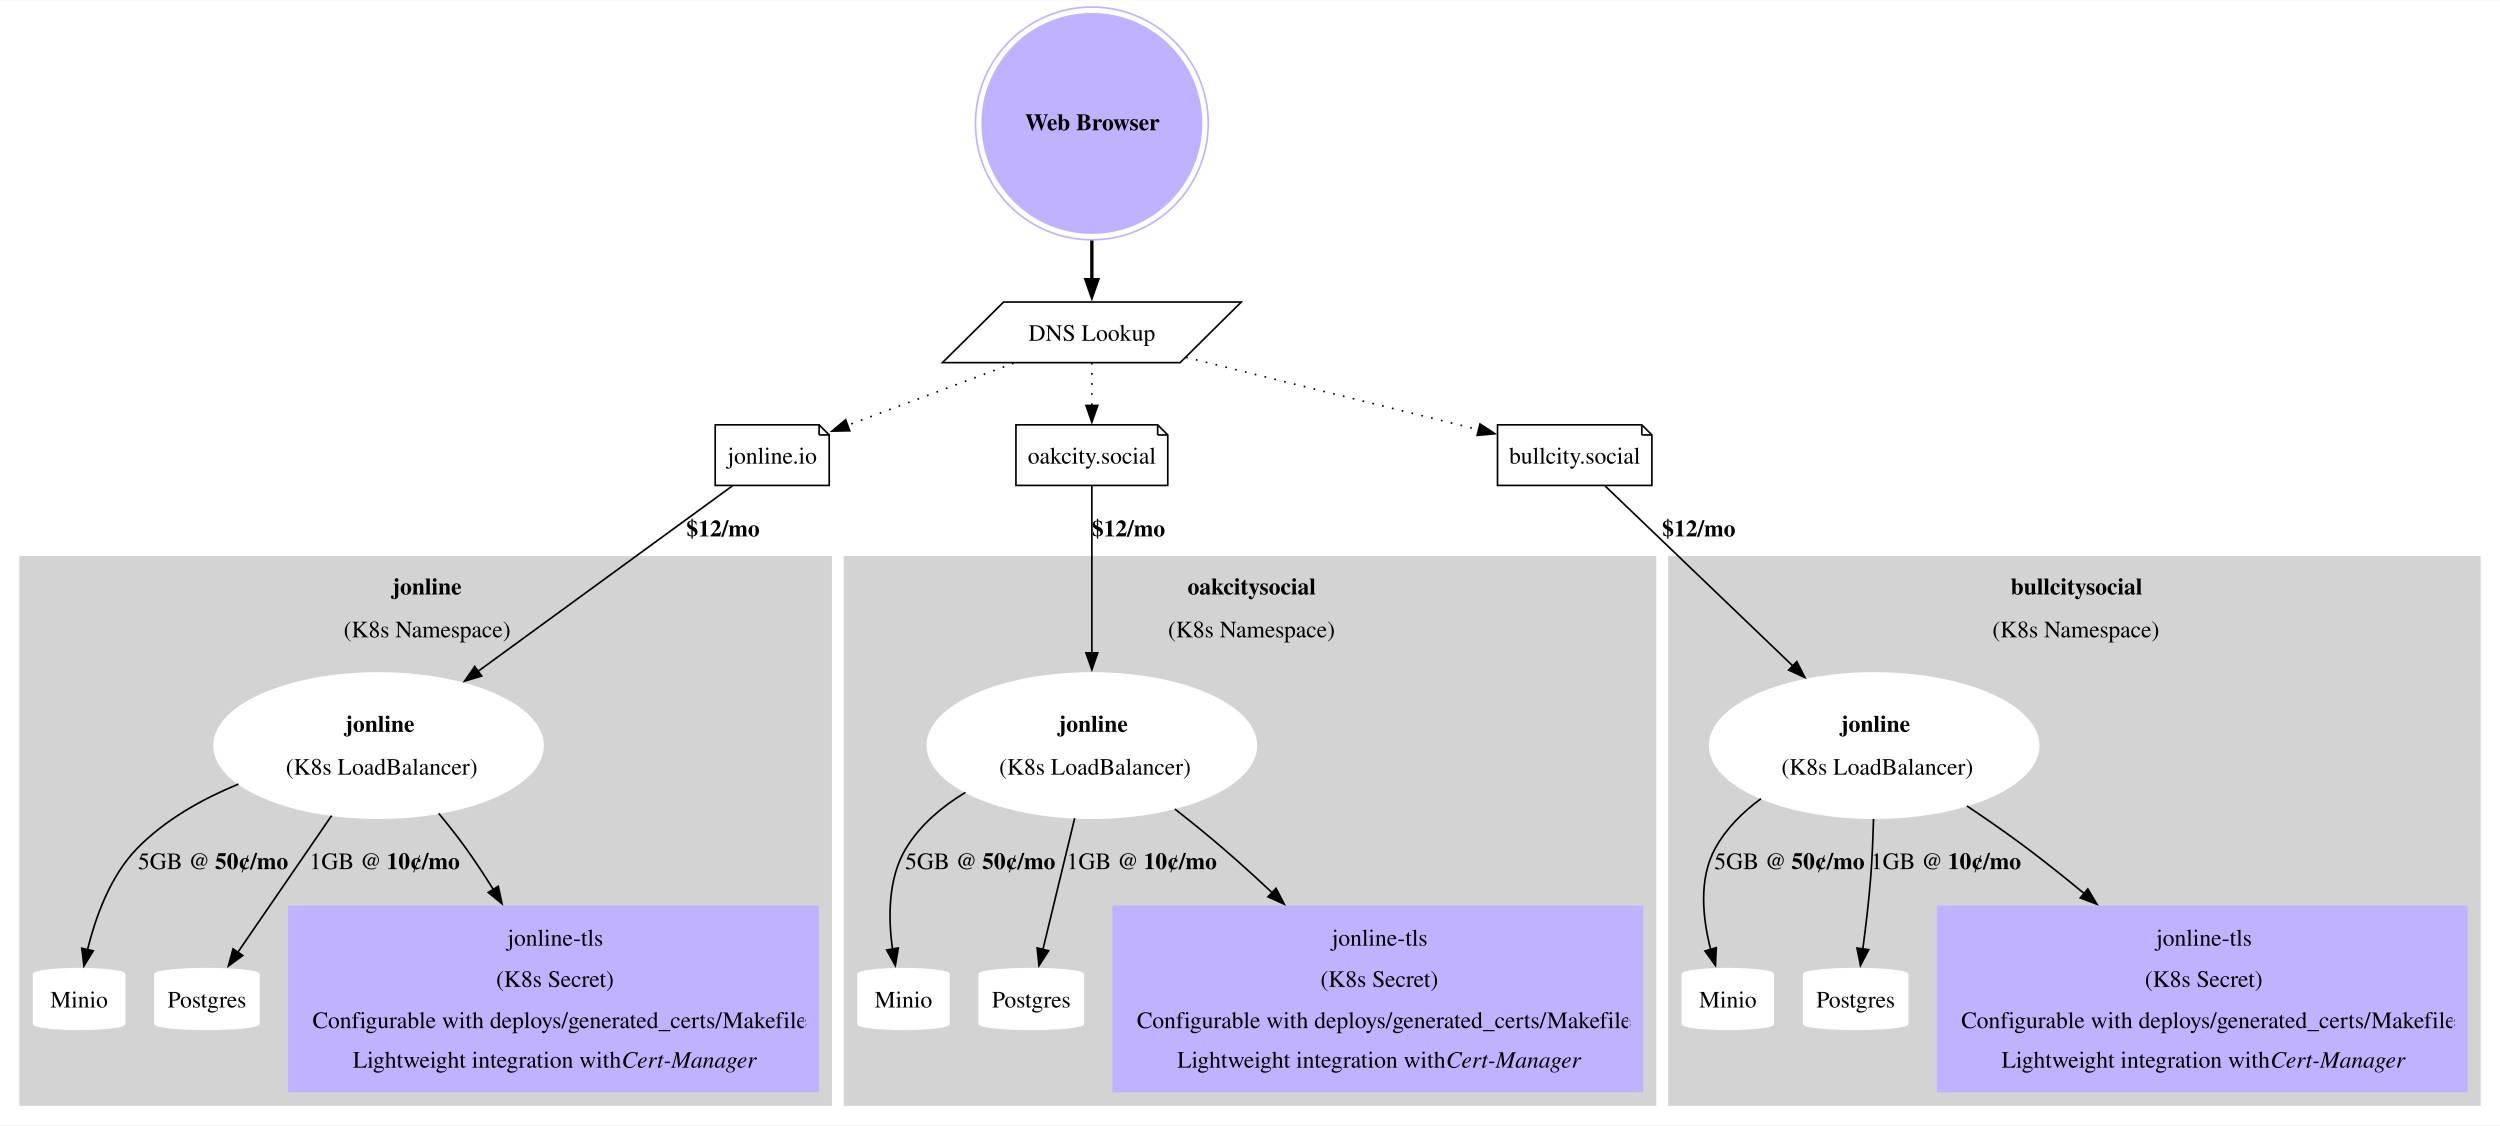
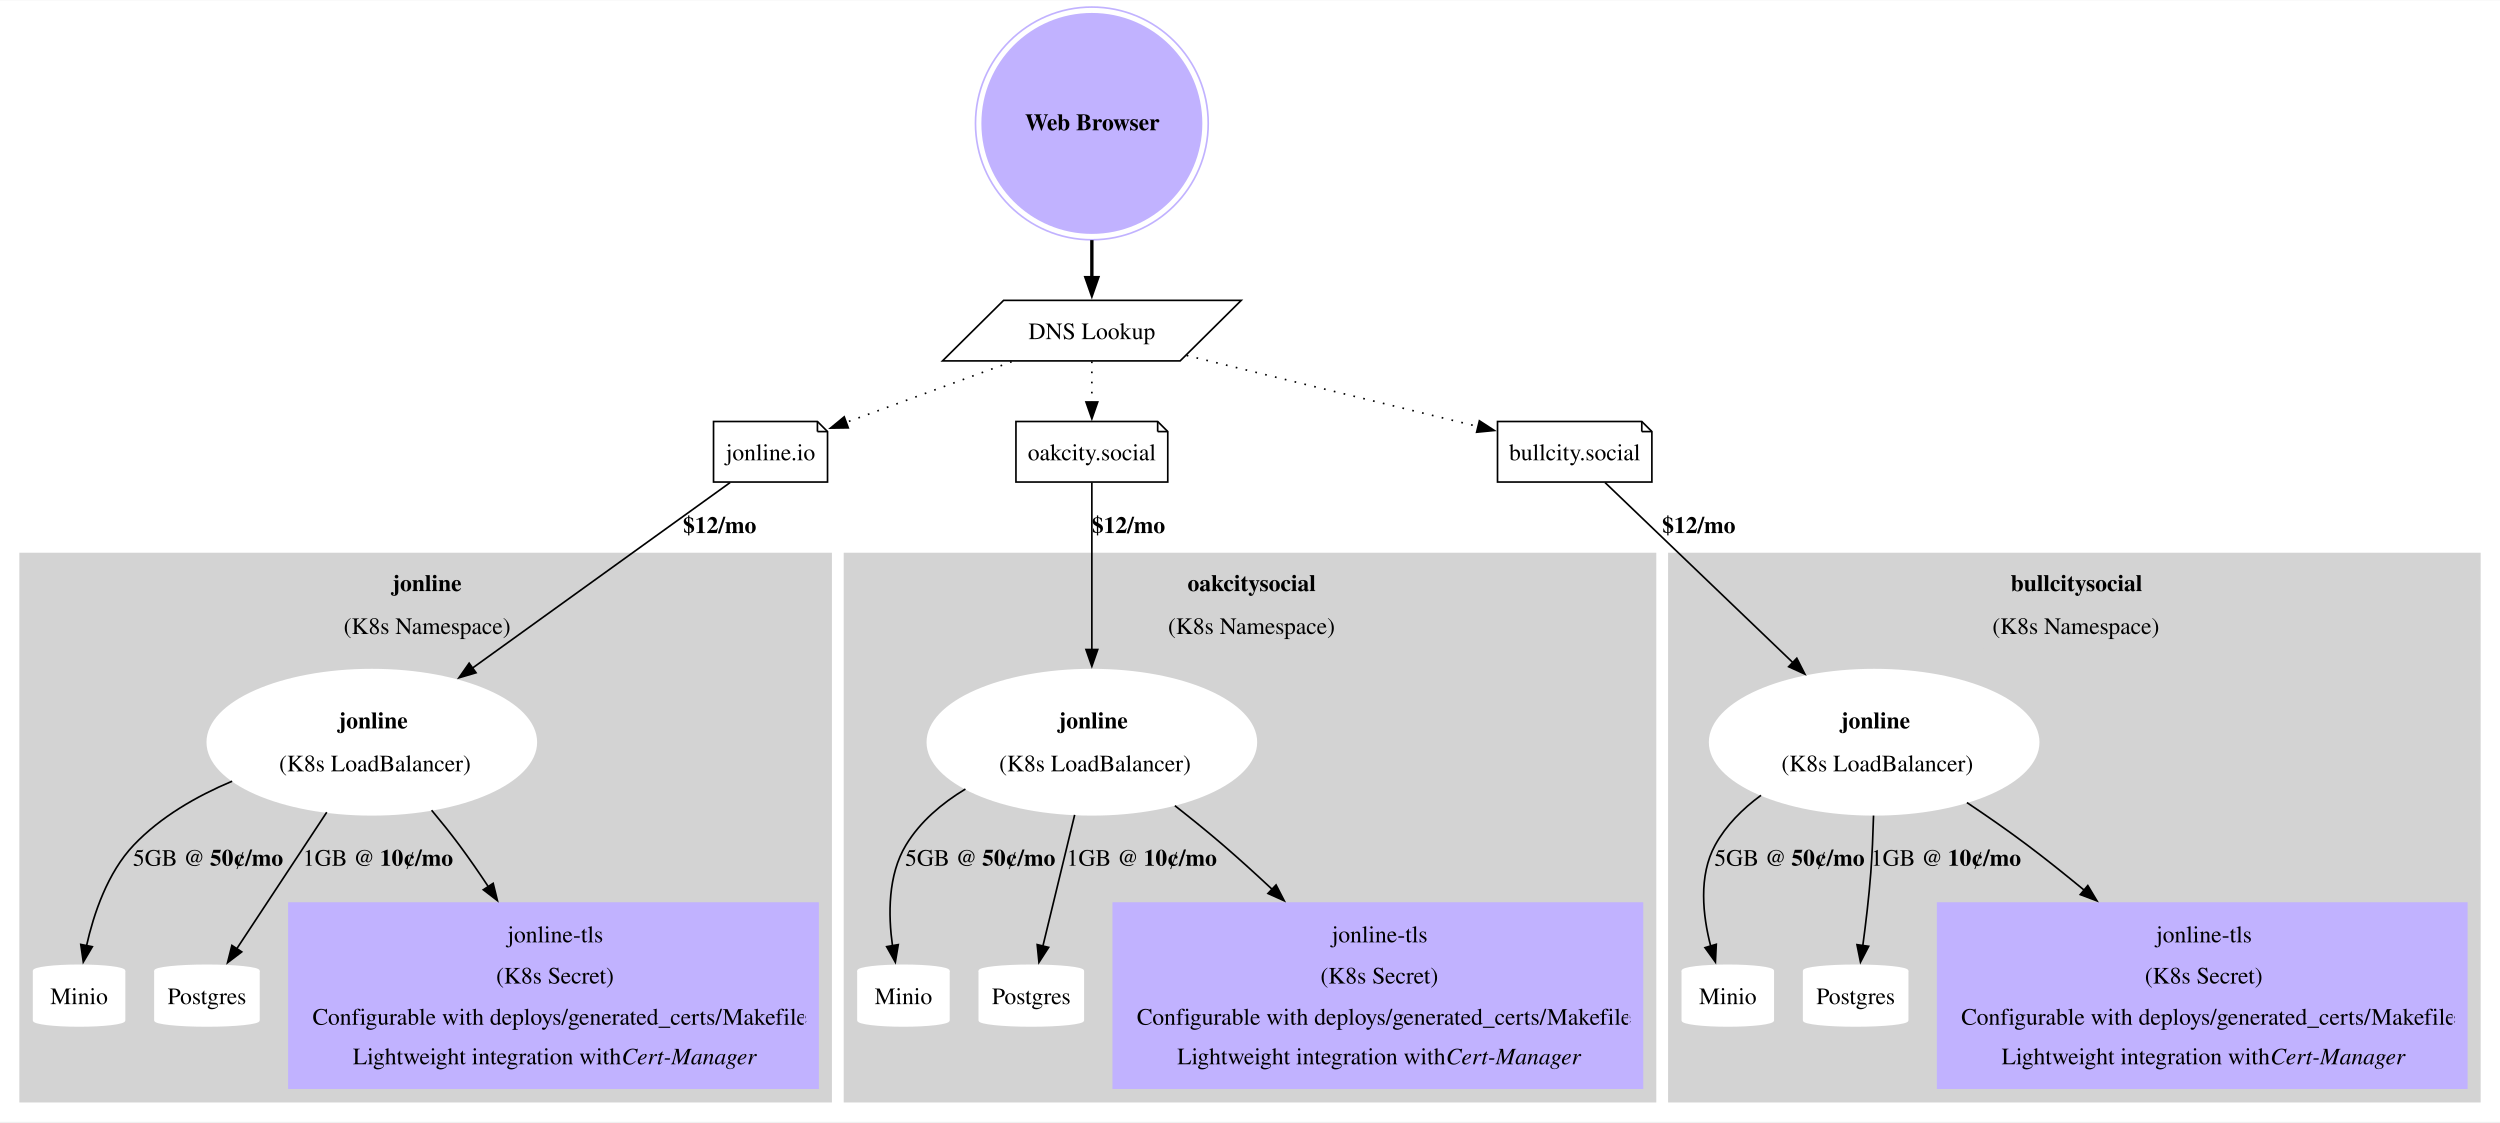
- <svg xmlns="http://www.w3.org/2000/svg" width="1486pt" height="669pt" viewBox="0.00 0.00 1486.00 668.61">
-   <g id="graph0" class="graph" transform="scale(1 1) rotate(0) translate(4 664.61)">
-     <polygon fill="white" stroke="none" points="-4,4 -4,-664.61 1482,-664.61 1482,4 -4,4" />
+ <svg xmlns="http://www.w3.org/2000/svg" width="1486pt" height="667pt" viewBox="0.00 0.00 1486.00 666.61">
+   <g id="graph0" class="graph" transform="scale(1 1) rotate(0) translate(4 662.61)">
+     <polygon fill="white" stroke="none" points="-4,4 -4,-662.61 1482,-662.61 1482,4 -4,4" />
    <g id="clust1" class="cluster">
      <polygon fill="lightgrey" stroke="lightgrey" points="8,-8 8,-333.77 490,-333.77 490,-8 8,-8" />
      <polygon fill="none" stroke="lightgrey" points="197.25,-304.27 197.25,-326.77 300.75,-326.77 300.75,-304.27 197.25,-304.27" />
      <text text-anchor="start" x="229.12" y="-311.47" font-family="Times,serif" font-weight="bold" font-size="14.00">jonline</text>
      <polygon fill="none" stroke="lightgrey" points="197.25,-279.77 197.25,-302.27 300.75,-302.27 300.75,-279.77 197.25,-279.77" />
      <text text-anchor="start" x="200.25" y="-285.97" font-family="Times,serif" font-size="14.00">(K8s Namespace)</text>
      <polygon fill="none" stroke="lightgrey" points="194.25,-276.77 194.25,-329.77 303.75,-329.77 303.75,-276.77 194.25,-276.77" />
    </g>
    <g id="clust2" class="cluster">
      <polygon fill="lightgrey" stroke="lightgrey" points="498,-8 498,-333.77 980,-333.77 980,-8 498,-8" />
      <polygon fill="none" stroke="lightgrey" points="687.25,-304.27 687.25,-326.77 790.75,-326.77 790.75,-304.27 687.25,-304.27" />
      <text text-anchor="start" x="701.88" y="-311.47" font-family="Times,serif" font-weight="bold" font-size="14.00">oakcitysocial</text>
      <polygon fill="none" stroke="lightgrey" points="687.25,-279.77 687.25,-302.27 790.75,-302.27 790.75,-279.77 687.25,-279.77" />
      <text text-anchor="start" x="690.25" y="-285.97" font-family="Times,serif" font-size="14.00">(K8s Namespace)</text>
      <polygon fill="none" stroke="lightgrey" points="684.25,-276.77 684.25,-329.77 793.75,-329.77 793.75,-276.77 684.25,-276.77" />
    </g>
    <g id="clust3" class="cluster">
      <polygon fill="lightgrey" stroke="lightgrey" points="988,-8 988,-333.77 1470,-333.77 1470,-8 988,-8" />
      <polygon fill="none" stroke="lightgrey" points="1177.25,-304.27 1177.25,-326.77 1280.75,-326.77 1280.75,-304.27 1177.25,-304.27" />
      <text text-anchor="start" x="1191.12" y="-311.47" font-family="Times,serif" font-weight="bold" font-size="14.00">bullcitysocial</text>
      <polygon fill="none" stroke="lightgrey" points="1177.25,-279.77 1177.25,-302.27 1280.75,-302.27 1280.75,-279.77 1177.25,-279.77" />
      <text text-anchor="start" x="1180.25" y="-285.97" font-family="Times,serif" font-size="14.00">(K8s Namespace)</text>
      <polygon fill="none" stroke="lightgrey" points="1174.25,-276.77 1174.25,-329.77 1283.75,-329.77 1283.75,-276.77 1174.25,-276.77" />
    </g>
    <g id="node1" class="node">
-       <ellipse fill="#c1b2ff" stroke="#c1b2ff" cx="645" cy="-591.44" rx="65.17" ry="65.17" />
-       <ellipse fill="none" stroke="#c1b2ff" cx="645" cy="-591.44" rx="69.17" ry="69.17" />
-       <text text-anchor="start" x="605.25" y="-587.39" font-family="Times,serif" font-weight="bold" font-size="14.00">Web Browser</text>
+       <ellipse fill="#c1b2ff" stroke="#c1b2ff" cx="645" cy="-589.44" rx="65.17" ry="65.17" />
+       <ellipse fill="none" stroke="#c1b2ff" cx="645" cy="-589.44" rx="69.17" ry="69.17" />
+       <text text-anchor="start" x="605.25" y="-585.39" font-family="Times,serif" font-weight="bold" font-size="14.00">Web Browser</text>
    </g>
    <g id="node2" class="node">
-       <polygon fill="none" stroke="black" points="733.8,-485.27 592.54,-485.27 556.2,-449.27 697.46,-449.27 733.8,-485.27" />
-       <text text-anchor="middle" x="645" y="-462.22" font-family="Times,serif" font-size="14.00">DNS Lookup</text>
+       <polygon fill="none" stroke="black" points="733.8,-484.27 592.54,-484.27 556.2,-448.27 697.46,-448.27 733.8,-484.27" />
+       <text text-anchor="middle" x="645" y="-461.22" font-family="Times,serif" font-size="14.00">DNS Lookup</text>
    </g>
    <g id="edge1" class="edge">
-       <path fill="none" stroke="black" stroke-width="2" d="M645,-521.85C645,-513.11 645,-504.57 645,-496.97" />
-       <polygon fill="black" stroke="black" stroke-width="2" points="648.5,-498.58 645,-488.58 641.5,-498.58 648.5,-498.58" />
+       <path fill="none" stroke="black" stroke-width="2" d="M645,-520.06C645,-511.67 645,-503.48 645,-496.15" />
+       <polygon fill="black" stroke="black" stroke-width="2" points="648.5,-497.78 645,-487.78 641.5,-497.78 648.5,-497.78" />
    </g>
    <g id="node3" class="node">
-       <polygon fill="none" stroke="black" points="482.88,-412.27 421.12,-412.27 421.12,-376.27 488.88,-376.27 488.88,-406.27 482.88,-412.27" />
-       <polyline fill="none" stroke="black" points="482.88,-412.27 482.88,-406.27" />
-       <polyline fill="none" stroke="black" points="488.88,-406.27 482.88,-406.27" />
-       <text text-anchor="middle" x="455" y="-389.22" font-family="Times,serif" font-size="14.00">jonline.io</text>
+       <polygon fill="none" stroke="black" points="481.88,-412.27 420.12,-412.27 420.12,-376.27 487.88,-376.27 487.88,-406.27 481.88,-412.27" />
+       <polyline fill="none" stroke="black" points="481.88,-412.27 481.88,-406.27" />
+       <polyline fill="none" stroke="black" points="487.88,-406.27 481.88,-406.27" />
+       <text text-anchor="middle" x="454" y="-389.22" font-family="Times,serif" font-size="14.00">jonline.io</text>
    </g>
    <g id="edge2" class="edge">
-       <path fill="none" stroke="black" stroke-dasharray="1,5" d="M598.52,-448.9C568.38,-437.64 529.34,-423.05 499.59,-411.93" />
-       <polygon fill="black" stroke="black" points="501.09,-408.75 490.5,-408.53 498.64,-415.31 501.09,-408.75" />
+       <path fill="none" stroke="black" stroke-dasharray="1,5" d="M597.3,-447.78C567.08,-436.71 528.27,-422.49 498.67,-411.64" />
+       <polygon fill="black" stroke="black" points="500.22,-408.48 489.63,-408.32 497.81,-415.05 500.22,-408.48" />
    </g>
    <g id="node4" class="node">
      <polygon fill="none" stroke="black" points="684.12,-412.27 599.88,-412.27 599.88,-376.27 690.12,-376.27 690.12,-406.27 684.12,-412.27" />
      <polyline fill="none" stroke="black" points="684.12,-412.27 684.12,-406.27" />
      <polyline fill="none" stroke="black" points="690.12,-406.27 684.12,-406.27" />
      <text text-anchor="middle" x="645" y="-389.22" font-family="Times,serif" font-size="14.00">oakcity.social</text>
    </g>
    <g id="edge3" class="edge">
-       <path fill="none" stroke="black" stroke-dasharray="1,5" d="M645,-449.08C645,-441.49 645,-432.37 645,-423.81" />
-       <polygon fill="black" stroke="black" points="648.5,-423.81 645,-413.81 641.5,-423.81 648.5,-423.81" />
+       <path fill="none" stroke="black" stroke-dasharray="1,5" d="M645,-447.96C645,-440.67 645,-431.99 645,-423.8" />
+       <polygon fill="black" stroke="black" points="648.5,-423.88 645,-413.88 641.5,-423.88 648.5,-423.88" />
    </g>
    <g id="node5" class="node">
      <polygon fill="none" stroke="black" points="971.88,-412.27 886.12,-412.27 886.12,-376.27 977.88,-376.27 977.88,-406.27 971.88,-412.27" />
      <polyline fill="none" stroke="black" points="971.88,-412.27 971.88,-406.27" />
      <polyline fill="none" stroke="black" points="977.88,-406.27 971.88,-406.27" />
      <text text-anchor="middle" x="932" y="-389.22" font-family="Times,serif" font-size="14.00">bullcity.social</text>
    </g>
    <g id="edge4" class="edge">
-       <path fill="none" stroke="black" stroke-dasharray="1,5" d="M701.02,-452.41C751.22,-439.99 824.51,-421.86 875.01,-409.37" />
-       <polygon fill="black" stroke="black" points="875.72,-412.8 884.58,-407 874.04,-406 875.72,-412.8" />
+       <path fill="none" stroke="black" stroke-dasharray="1,5" d="M701.36,-451.52C751.44,-439.31 824.32,-421.53 874.69,-409.25" />
+       <polygon fill="black" stroke="black" points="875.35,-412.69 884.24,-406.92 873.7,-405.89 875.35,-412.69" />
    </g>
    <g id="node6" class="node">
-       <ellipse fill="white" stroke="white" cx="221" cy="-221.63" rx="97.76" ry="43.13" />
-       <polygon fill="none" stroke="white" points="162.88,-222.63 162.88,-245.13 279.12,-245.13 279.12,-222.63 162.88,-222.63" />
-       <text text-anchor="start" x="201.12" y="-229.83" font-family="Times,serif" font-weight="bold" font-size="14.00">jonline</text>
-       <polygon fill="none" stroke="white" points="162.88,-198.13 162.88,-220.63 279.12,-220.63 279.12,-198.13 162.88,-198.13" />
-       <text text-anchor="start" x="165.88" y="-204.33" font-family="Times,serif" font-size="14.00">(K8s LoadBalancer)</text>
-       <polygon fill="none" stroke="white" points="159.88,-195.13 159.88,-248.13 282.12,-248.13 282.12,-195.13 159.88,-195.13" />
+       <ellipse fill="white" stroke="white" cx="217" cy="-221.63" rx="97.76" ry="43.13" />
+       <polygon fill="none" stroke="white" points="158.88,-222.63 158.88,-245.13 275.12,-245.13 275.12,-222.63 158.88,-222.63" />
+       <text text-anchor="start" x="197.12" y="-229.83" font-family="Times,serif" font-weight="bold" font-size="14.00">jonline</text>
+       <polygon fill="none" stroke="white" points="158.88,-198.13 158.88,-220.63 275.12,-220.63 275.12,-198.13 158.88,-198.13" />
+       <text text-anchor="start" x="161.88" y="-204.33" font-family="Times,serif" font-size="14.00">(K8s LoadBalancer)</text>
+       <polygon fill="none" stroke="white" points="155.88,-195.13 155.88,-248.13 278.12,-248.13 278.12,-195.13 155.88,-195.13" />
    </g>
    <g id="edge8" class="edge">
-       <path fill="none" stroke="black" d="M431.28,-375.97C396.13,-350.34 329.11,-301.47 280.15,-265.77" />
-       <polygon fill="black" stroke="black" points="282.29,-262.99 272.15,-259.93 278.16,-268.65 282.29,-262.99" />
-       <text text-anchor="start" x="404" y="-345.97" font-family="Times,serif" font-weight="bold" font-size="14.00">$12/mo</text>
+       <path fill="none" stroke="black" d="M429.97,-375.97C394.3,-350.28 326.21,-301.26 276.6,-265.54" />
+       <polygon fill="black" stroke="black" points="278.95,-262.92 268.79,-259.92 274.86,-268.61 278.95,-262.92" />
+       <text text-anchor="start" x="402" y="-345.97" font-family="Times,serif" font-weight="bold" font-size="14.00">$12/mo</text>
    </g>
    <g id="node10" class="node">
      <ellipse fill="white" stroke="white" cx="645" cy="-221.63" rx="97.76" ry="43.13" />
      <polygon fill="none" stroke="white" points="586.88,-222.63 586.88,-245.13 703.12,-245.13 703.12,-222.63 586.88,-222.63" />
      <text text-anchor="start" x="625.12" y="-229.83" font-family="Times,serif" font-weight="bold" font-size="14.00">jonline</text>
      <polygon fill="none" stroke="white" points="586.88,-198.13 586.88,-220.63 703.12,-220.63 703.12,-198.13 586.88,-198.13" />
      <text text-anchor="start" x="589.88" y="-204.33" font-family="Times,serif" font-size="14.00">(K8s LoadBalancer)</text>
      <polygon fill="none" stroke="white" points="583.88,-195.13 583.88,-248.13 706.12,-248.13 706.12,-195.13 583.88,-195.13" />
    </g>
    <g id="edge12" class="edge">
      <path fill="none" stroke="black" d="M645,-375.97C645,-352.83 645,-310.74 645,-276.51" />
      <polygon fill="black" stroke="black" points="648.5,-276.75 645,-266.75 641.5,-276.75 648.5,-276.75" />
      <text text-anchor="start" x="645" y="-345.97" font-family="Times,serif" font-weight="bold" font-size="14.00">$12/mo</text>
    </g>
    <g id="node14" class="node">
      <ellipse fill="white" stroke="white" cx="1110" cy="-221.63" rx="97.76" ry="43.13" />
      <polygon fill="none" stroke="white" points="1051.88,-222.63 1051.88,-245.13 1168.12,-245.13 1168.12,-222.63 1051.88,-222.63" />
      <text text-anchor="start" x="1090.12" y="-229.83" font-family="Times,serif" font-weight="bold" font-size="14.00">jonline</text>
      <polygon fill="none" stroke="white" points="1051.88,-198.13 1051.88,-220.63 1168.12,-220.63 1168.12,-198.13 1051.88,-198.13" />
      <text text-anchor="start" x="1054.88" y="-204.33" font-family="Times,serif" font-size="14.00">(K8s LoadBalancer)</text>
      <polygon fill="none" stroke="white" points="1048.88,-195.13 1048.88,-248.13 1171.12,-248.13 1171.12,-195.13 1048.88,-195.13" />
    </g>
    <g id="edge16" class="edge">
      <path fill="none" stroke="black" d="M950.05,-375.97C976.01,-351.08 1024.84,-304.27 1061.75,-268.89" />
      <polygon fill="black" stroke="black" points="1064.01,-271.56 1068.81,-262.12 1059.17,-266.51 1064.01,-271.56" />
      <text text-anchor="start" x="984" y="-345.97" font-family="Times,serif" font-weight="bold" font-size="14.00">$12/mo</text>
    </g>
    <g id="node7" class="node">
      <path fill="white" stroke="white" d="M70,-85.73C70,-87.53 57.9,-89 43,-89 28.1,-89 16,-87.53 16,-85.73 16,-85.73 16,-56.27 16,-56.27 16,-54.47 28.1,-53 43,-53 57.9,-53 70,-54.47 70,-56.27 70,-56.27 70,-85.73 70,-85.73" />
      <path fill="none" stroke="white" d="M70,-85.73C70,-83.92 57.9,-82.45 43,-82.45 28.1,-82.45 16,-83.92 16,-85.73" />
      <text text-anchor="middle" x="43" y="-65.95" font-family="Times,serif" font-size="14.00">Minio</text>
    </g>
    <g id="edge5" class="edge">
-       <path fill="none" stroke="black" d="M137.78,-198.77C115.99,-189.8 94,-177.42 77.5,-160.5 61.48,-144.07 52.68,-119.36 47.99,-100.22" />
-       <polygon fill="black" stroke="black" points="51.45,-99.65 45.89,-90.63 44.61,-101.15 51.45,-99.65" />
-       <text text-anchor="start" x="78" y="-148.2" font-family="Times,serif" font-size="14.00">5GB @ </text>
-       <text text-anchor="start" x="123.75" y="-148.2" font-family="Times,serif" font-weight="bold" font-size="14.00">50¢/mo</text>
+       <path fill="none" stroke="black" d="M133.98,-198.46C112.73,-189.52 91.41,-177.23 75.5,-160.5 59.9,-144.1 51.67,-119.59 47.4,-100.52" />
+       <polygon fill="black" stroke="black" points="50.88,-100.09 45.51,-90.96 44.01,-101.44 50.88,-100.09" />
+       <text text-anchor="start" x="75" y="-148.2" font-family="Times,serif" font-size="14.00">5GB @ </text>
+       <text text-anchor="start" x="120.75" y="-148.2" font-family="Times,serif" font-weight="bold" font-size="14.00">50¢/mo</text>
    </g>
    <g id="node8" class="node">
      <path fill="white" stroke="white" d="M149.88,-85.73C149.88,-87.53 136.04,-89 119,-89 101.96,-89 88.12,-87.53 88.12,-85.73 88.12,-85.73 88.12,-56.27 88.12,-56.27 88.12,-54.47 101.96,-53 119,-53 136.04,-53 149.88,-54.47 149.88,-56.27 149.88,-56.27 149.88,-85.73 149.88,-85.73" />
      <path fill="none" stroke="white" d="M149.88,-85.73C149.88,-83.92 136.04,-82.45 119,-82.45 101.96,-82.45 88.12,-83.92 88.12,-85.73" />
      <text text-anchor="middle" x="119" y="-65.95" font-family="Times,serif" font-size="14.00">Postgres</text>
    </g>
    <g id="edge6" class="edge">
-       <path fill="none" stroke="black" d="M193.13,-180.02C175.35,-154.11 152.82,-121.28 137.28,-98.64" />
-       <polygon fill="black" stroke="black" points="140.29,-96.84 131.74,-90.57 134.52,-100.8 140.29,-96.84" />
-       <text text-anchor="start" x="180" y="-148.2" font-family="Times,serif" font-size="14.00">1GB @ </text>
-       <text text-anchor="start" x="225.75" y="-148.2" font-family="Times,serif" font-weight="bold" font-size="14.00">10¢/mo</text>
+       <path fill="none" stroke="black" d="M190.22,-180.02C173.14,-154.11 151.49,-121.28 136.57,-98.64" />
+       <polygon fill="black" stroke="black" points="139.68,-97.01 131.25,-90.59 133.84,-100.86 139.68,-97.01" />
+       <text text-anchor="start" x="176" y="-148.2" font-family="Times,serif" font-size="14.00">1GB @ </text>
+       <text text-anchor="start" x="221.75" y="-148.2" font-family="Times,serif" font-weight="bold" font-size="14.00">10¢/mo</text>
    </g>
    <g id="node9" class="node">
      <polygon fill="#c1b2ff" stroke="#c1b2ff" points="482.25,-126 167.75,-126 167.75,-16 482.25,-16 482.25,-126" />
      <polygon fill="none" stroke="#c1b2ff" points="178.75,-96.5 178.75,-119 471.25,-119 471.25,-96.5 178.75,-96.5" />
      <text text-anchor="start" x="297.62" y="-102.7" font-family="Times,serif" font-size="14.00">jonline-tls</text>
      <polygon fill="none" stroke="#c1b2ff" points="178.75,-72 178.75,-94.5 471.25,-94.5 471.25,-72 178.75,-72" />
      <text text-anchor="start" x="290.88" y="-78.2" font-family="Times,serif" font-size="14.00">(K8s Secret)</text>
      <polygon fill="none" stroke="#c1b2ff" points="178.75,-47.5 178.75,-70 471.25,-70 471.25,-47.5 178.75,-47.5" />
      <text text-anchor="start" x="181.75" y="-53.7" font-family="Times,serif" font-size="14.00">Configurable with deploys/generated_certs/Makefile</text>
      <polygon fill="none" stroke="#c1b2ff" points="178.75,-23 178.75,-45.5 471.25,-45.5 471.25,-23 178.75,-23" />
      <text text-anchor="start" x="205.75" y="-30.2" font-family="Times,serif" font-size="14.00">Lightweight integration with </text>
      <text text-anchor="start" x="365.5" y="-30.2" font-family="Times,serif" font-style="italic" font-size="14.00">Cert-Manager</text>
      <polygon fill="none" stroke="#c1b2ff" points="175.75,-20 175.75,-122 474.25,-122 474.25,-20 175.75,-20" />
    </g>
    <g id="edge7" class="edge">
-       <path fill="none" stroke="black" d="M256.74,-181.35C262.39,-174.57 268.01,-167.45 273,-160.5 278.52,-152.8 284,-144.48 289.2,-136.12" />
-       <polygon fill="black" stroke="black" points="292.16,-137.99 294.39,-127.63 286.19,-134.34 292.16,-137.99" />
+       <path fill="none" stroke="black" d="M252.54,-181.21C258.22,-174.44 263.9,-167.37 269,-160.5 274.83,-152.65 280.68,-144.19 286.28,-135.73" />
+       <polygon fill="black" stroke="black" points="289.14,-137.77 291.67,-127.48 283.27,-133.94 289.14,-137.77" />
    </g>
    <g id="node11" class="node">
      <path fill="white" stroke="white" d="M560,-85.73C560,-87.53 547.9,-89 533,-89 518.1,-89 506,-87.53 506,-85.73 506,-85.73 506,-56.27 506,-56.27 506,-54.47 518.1,-53 533,-53 547.9,-53 560,-54.47 560,-56.27 560,-56.27 560,-85.73 560,-85.73" />
      <path fill="none" stroke="white" d="M560,-85.73C560,-83.92 547.9,-82.45 533,-82.45 518.1,-82.45 506,-83.92 506,-85.73" />
      <text text-anchor="middle" x="533" y="-65.95" font-family="Times,serif" font-size="14.00">Minio</text>
    </g>
    <g id="edge9" class="edge">
      <path fill="none" stroke="black" d="M569.84,-193.8C555.81,-185.33 542.93,-174.42 534.5,-160.5 523.72,-142.71 523.92,-118.99 526.5,-100.59" />
      <polygon fill="black" stroke="black" points="529.93,-101.32 528.19,-90.87 523.03,-100.12 529.93,-101.32" />
      <text text-anchor="start" x="534" y="-148.2" font-family="Times,serif" font-size="14.00">5GB @ </text>
      <text text-anchor="start" x="579.75" y="-148.2" font-family="Times,serif" font-weight="bold" font-size="14.00">50¢/mo</text>
    </g>
    <g id="node12" class="node">
      <path fill="white" stroke="white" d="M639.88,-85.73C639.88,-87.53 626.04,-89 609,-89 591.96,-89 578.12,-87.53 578.12,-85.73 578.12,-85.73 578.12,-56.27 578.12,-56.27 578.12,-54.47 591.96,-53 609,-53 626.04,-53 639.88,-54.47 639.88,-56.27 639.88,-56.27 639.88,-85.73 639.88,-85.73" />
      <path fill="none" stroke="white" d="M639.88,-85.73C639.88,-83.92 626.04,-82.45 609,-82.45 591.96,-82.45 578.12,-83.92 578.12,-85.73" />
      <text text-anchor="middle" x="609" y="-65.95" font-family="Times,serif" font-size="14.00">Postgres</text>
    </g>
    <g id="edge10" class="edge">
      <path fill="none" stroke="black" d="M634.78,-178.44C628.72,-153.41 621.2,-122.37 615.85,-100.28" />
      <polygon fill="black" stroke="black" points="619.31,-99.69 613.55,-90.79 612.5,-101.34 619.31,-99.69" />
      <text text-anchor="start" x="630" y="-148.2" font-family="Times,serif" font-size="14.00">1GB @ </text>
      <text text-anchor="start" x="675.75" y="-148.2" font-family="Times,serif" font-weight="bold" font-size="14.00">10¢/mo</text>
    </g>
    <g id="node13" class="node">
      <polygon fill="#c1b2ff" stroke="#c1b2ff" points="972.25,-126 657.75,-126 657.75,-16 972.25,-16 972.25,-126" />
      <polygon fill="none" stroke="#c1b2ff" points="668.75,-96.5 668.75,-119 961.25,-119 961.25,-96.5 668.75,-96.5" />
      <text text-anchor="start" x="787.62" y="-102.7" font-family="Times,serif" font-size="14.00">jonline-tls</text>
      <polygon fill="none" stroke="#c1b2ff" points="668.75,-72 668.75,-94.5 961.25,-94.5 961.25,-72 668.75,-72" />
      <text text-anchor="start" x="780.88" y="-78.2" font-family="Times,serif" font-size="14.00">(K8s Secret)</text>
      <polygon fill="none" stroke="#c1b2ff" points="668.75,-47.5 668.75,-70 961.25,-70 961.25,-47.5 668.75,-47.5" />
      <text text-anchor="start" x="671.75" y="-53.7" font-family="Times,serif" font-size="14.00">Configurable with deploys/generated_certs/Makefile</text>
      <polygon fill="none" stroke="#c1b2ff" points="668.75,-23 668.75,-45.5 961.25,-45.5 961.25,-23 668.75,-23" />
      <text text-anchor="start" x="695.75" y="-30.2" font-family="Times,serif" font-size="14.00">Lightweight integration with </text>
      <text text-anchor="start" x="855.5" y="-30.2" font-family="Times,serif" font-style="italic" font-size="14.00">Cert-Manager</text>
      <polygon fill="none" stroke="#c1b2ff" points="665.75,-20 665.75,-122 964.25,-122 964.25,-20 665.75,-20" />
    </g>
    <g id="edge11" class="edge">
      <path fill="none" stroke="black" d="M694.34,-183.91C703.99,-176.35 713.93,-168.31 723,-160.5 732.61,-152.22 742.52,-143.22 752.12,-134.23" />
      <polygon fill="black" stroke="black" points="754.49,-136.8 759.35,-127.39 749.68,-131.72 754.49,-136.8" />
    </g>
    <g id="node15" class="node">
      <path fill="white" stroke="white" d="M1050,-85.73C1050,-87.53 1037.9,-89 1023,-89 1008.1,-89 996,-87.53 996,-85.73 996,-85.73 996,-56.27 996,-56.27 996,-54.47 1008.1,-53 1023,-53 1037.9,-53 1050,-54.47 1050,-56.27 1050,-56.27 1050,-85.73 1050,-85.73" />
      <path fill="none" stroke="white" d="M1050,-85.73C1050,-83.92 1037.9,-82.45 1023,-82.45 1008.1,-82.45 996,-83.92 996,-85.73" />
      <text text-anchor="middle" x="1023" y="-65.95" font-family="Times,serif" font-size="14.00">Minio</text>
    </g>
    <g id="edge13" class="edge">
      <path fill="none" stroke="black" d="M1042.73,-190.08C1031.8,-182.05 1021.96,-172.26 1015.5,-160.5 1005.47,-142.23 1008.12,-118.58 1012.86,-100.32" />
      <polygon fill="black" stroke="black" points="1016.16,-101.52 1015.65,-90.94 1009.45,-99.53 1016.16,-101.52" />
      <text text-anchor="start" x="1015" y="-148.2" font-family="Times,serif" font-size="14.00">5GB @ </text>
      <text text-anchor="start" x="1060.75" y="-148.2" font-family="Times,serif" font-weight="bold" font-size="14.00">50¢/mo</text>
    </g>
    <g id="node16" class="node">
      <path fill="white" stroke="white" d="M1129.88,-85.73C1129.88,-87.53 1116.04,-89 1099,-89 1081.96,-89 1068.12,-87.53 1068.12,-85.73 1068.12,-85.73 1068.12,-56.27 1068.12,-56.27 1068.12,-54.47 1081.96,-53 1099,-53 1116.04,-53 1129.88,-54.47 1129.88,-56.27 1129.88,-56.27 1129.88,-85.73 1129.88,-85.73" />
      <path fill="none" stroke="white" d="M1129.88,-85.73C1129.88,-83.92 1116.04,-82.45 1099,-82.45 1081.96,-82.45 1068.12,-83.92 1068.12,-85.73" />
      <text text-anchor="middle" x="1099" y="-65.95" font-family="Times,serif" font-size="14.00">Postgres</text>
    </g>
    <g id="edge14" class="edge">
      <path fill="none" stroke="black" d="M1109.63,-178.03C1109.33,-166.94 1108.83,-155.02 1108,-144 1106.92,-129.67 1105.02,-113.81 1103.24,-100.64" />
      <polygon fill="black" stroke="black" points="1106.73,-100.33 1101.87,-90.91 1099.79,-101.3 1106.73,-100.33" />
      <text text-anchor="start" x="1108" y="-148.2" font-family="Times,serif" font-size="14.00">1GB @ </text>
      <text text-anchor="start" x="1153.75" y="-148.2" font-family="Times,serif" font-weight="bold" font-size="14.00">10¢/mo</text>
    </g>
    <g id="node17" class="node">
      <polygon fill="#c1b2ff" stroke="#c1b2ff" points="1462.25,-126 1147.75,-126 1147.75,-16 1462.25,-16 1462.25,-126" />
      <polygon fill="none" stroke="#c1b2ff" points="1158.75,-96.5 1158.75,-119 1451.25,-119 1451.25,-96.5 1158.75,-96.5" />
      <text text-anchor="start" x="1277.62" y="-102.7" font-family="Times,serif" font-size="14.00">jonline-tls</text>
      <polygon fill="none" stroke="#c1b2ff" points="1158.75,-72 1158.75,-94.5 1451.25,-94.5 1451.25,-72 1158.75,-72" />
      <text text-anchor="start" x="1270.88" y="-78.2" font-family="Times,serif" font-size="14.00">(K8s Secret)</text>
      <polygon fill="none" stroke="#c1b2ff" points="1158.75,-47.5 1158.75,-70 1451.25,-70 1451.25,-47.5 1158.75,-47.5" />
      <text text-anchor="start" x="1161.75" y="-53.7" font-family="Times,serif" font-size="14.00">Configurable with deploys/generated_certs/Makefile</text>
      <polygon fill="none" stroke="#c1b2ff" points="1158.75,-23 1158.75,-45.5 1451.25,-45.5 1451.25,-23 1158.75,-23" />
      <text text-anchor="start" x="1185.75" y="-30.2" font-family="Times,serif" font-size="14.00">Lightweight integration with </text>
      <text text-anchor="start" x="1345.5" y="-30.2" font-family="Times,serif" font-style="italic" font-size="14.00">Cert-Manager</text>
      <polygon fill="none" stroke="#c1b2ff" points="1155.75,-20 1155.75,-122 1454.25,-122 1454.25,-20 1155.75,-20" />
    </g>
    <g id="edge15" class="edge">
      <path fill="none" stroke="black" d="M1165.12,-185.76C1177.14,-177.73 1189.65,-169.03 1201,-160.5 1212.14,-152.13 1223.65,-142.93 1234.77,-133.74" />
      <polygon fill="black" stroke="black" points="1236.99,-136.44 1242.43,-127.34 1232.51,-131.07 1236.99,-136.44" />
    </g>
  </g>
</svg>
